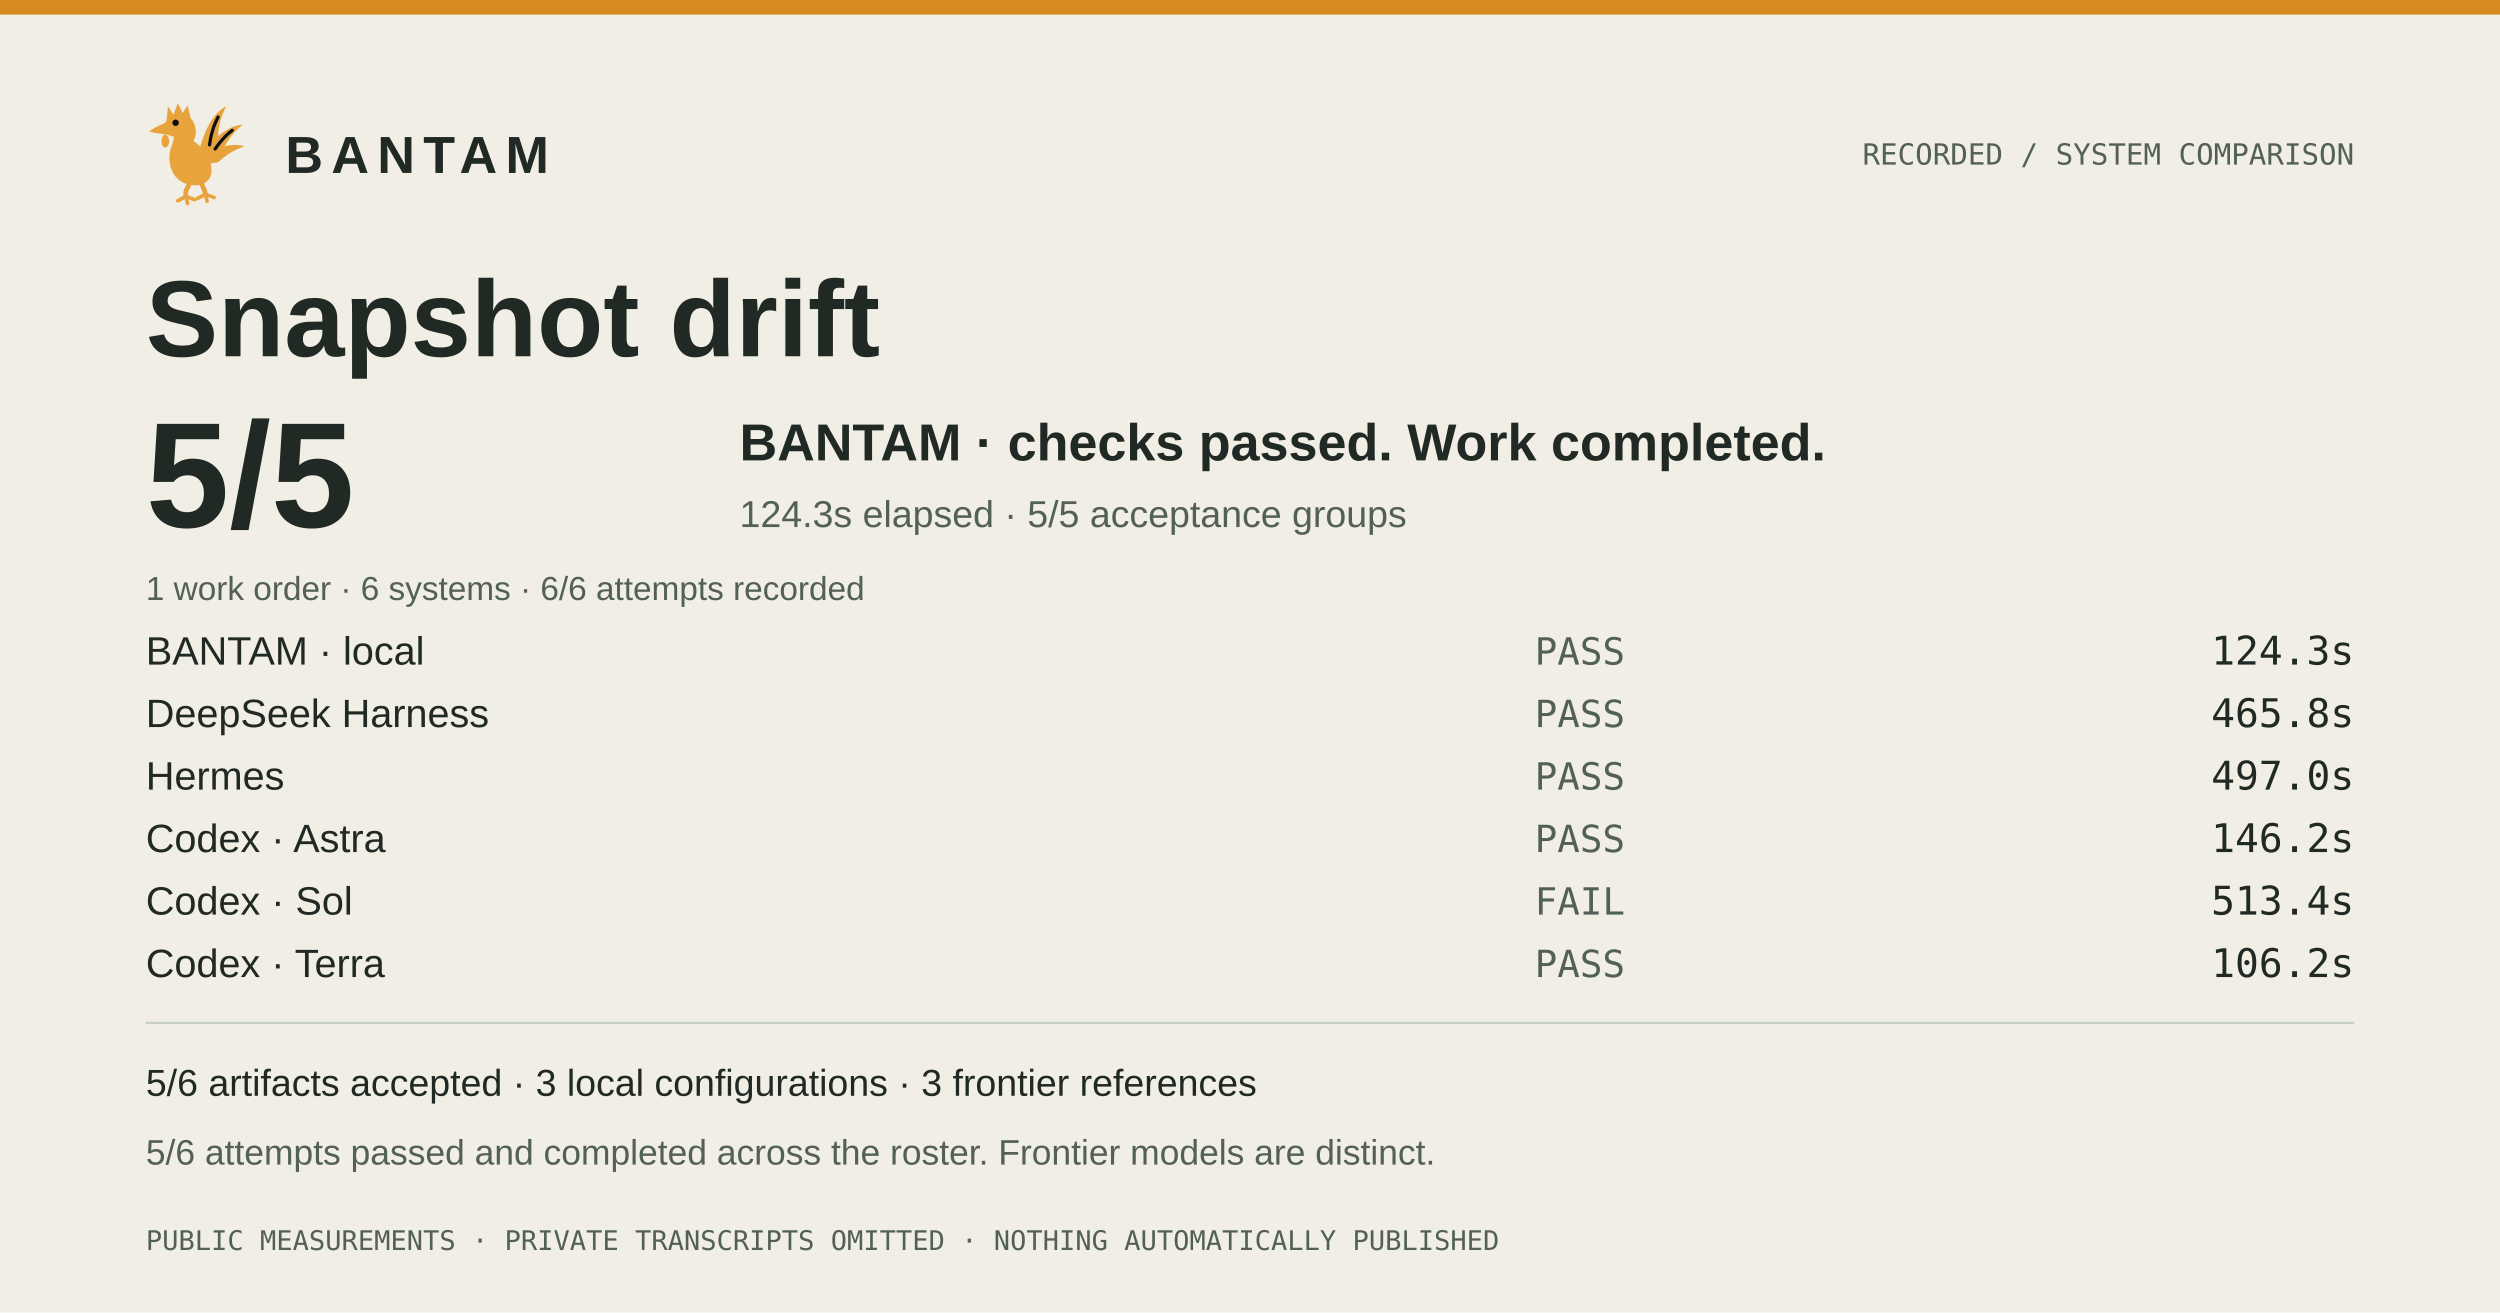
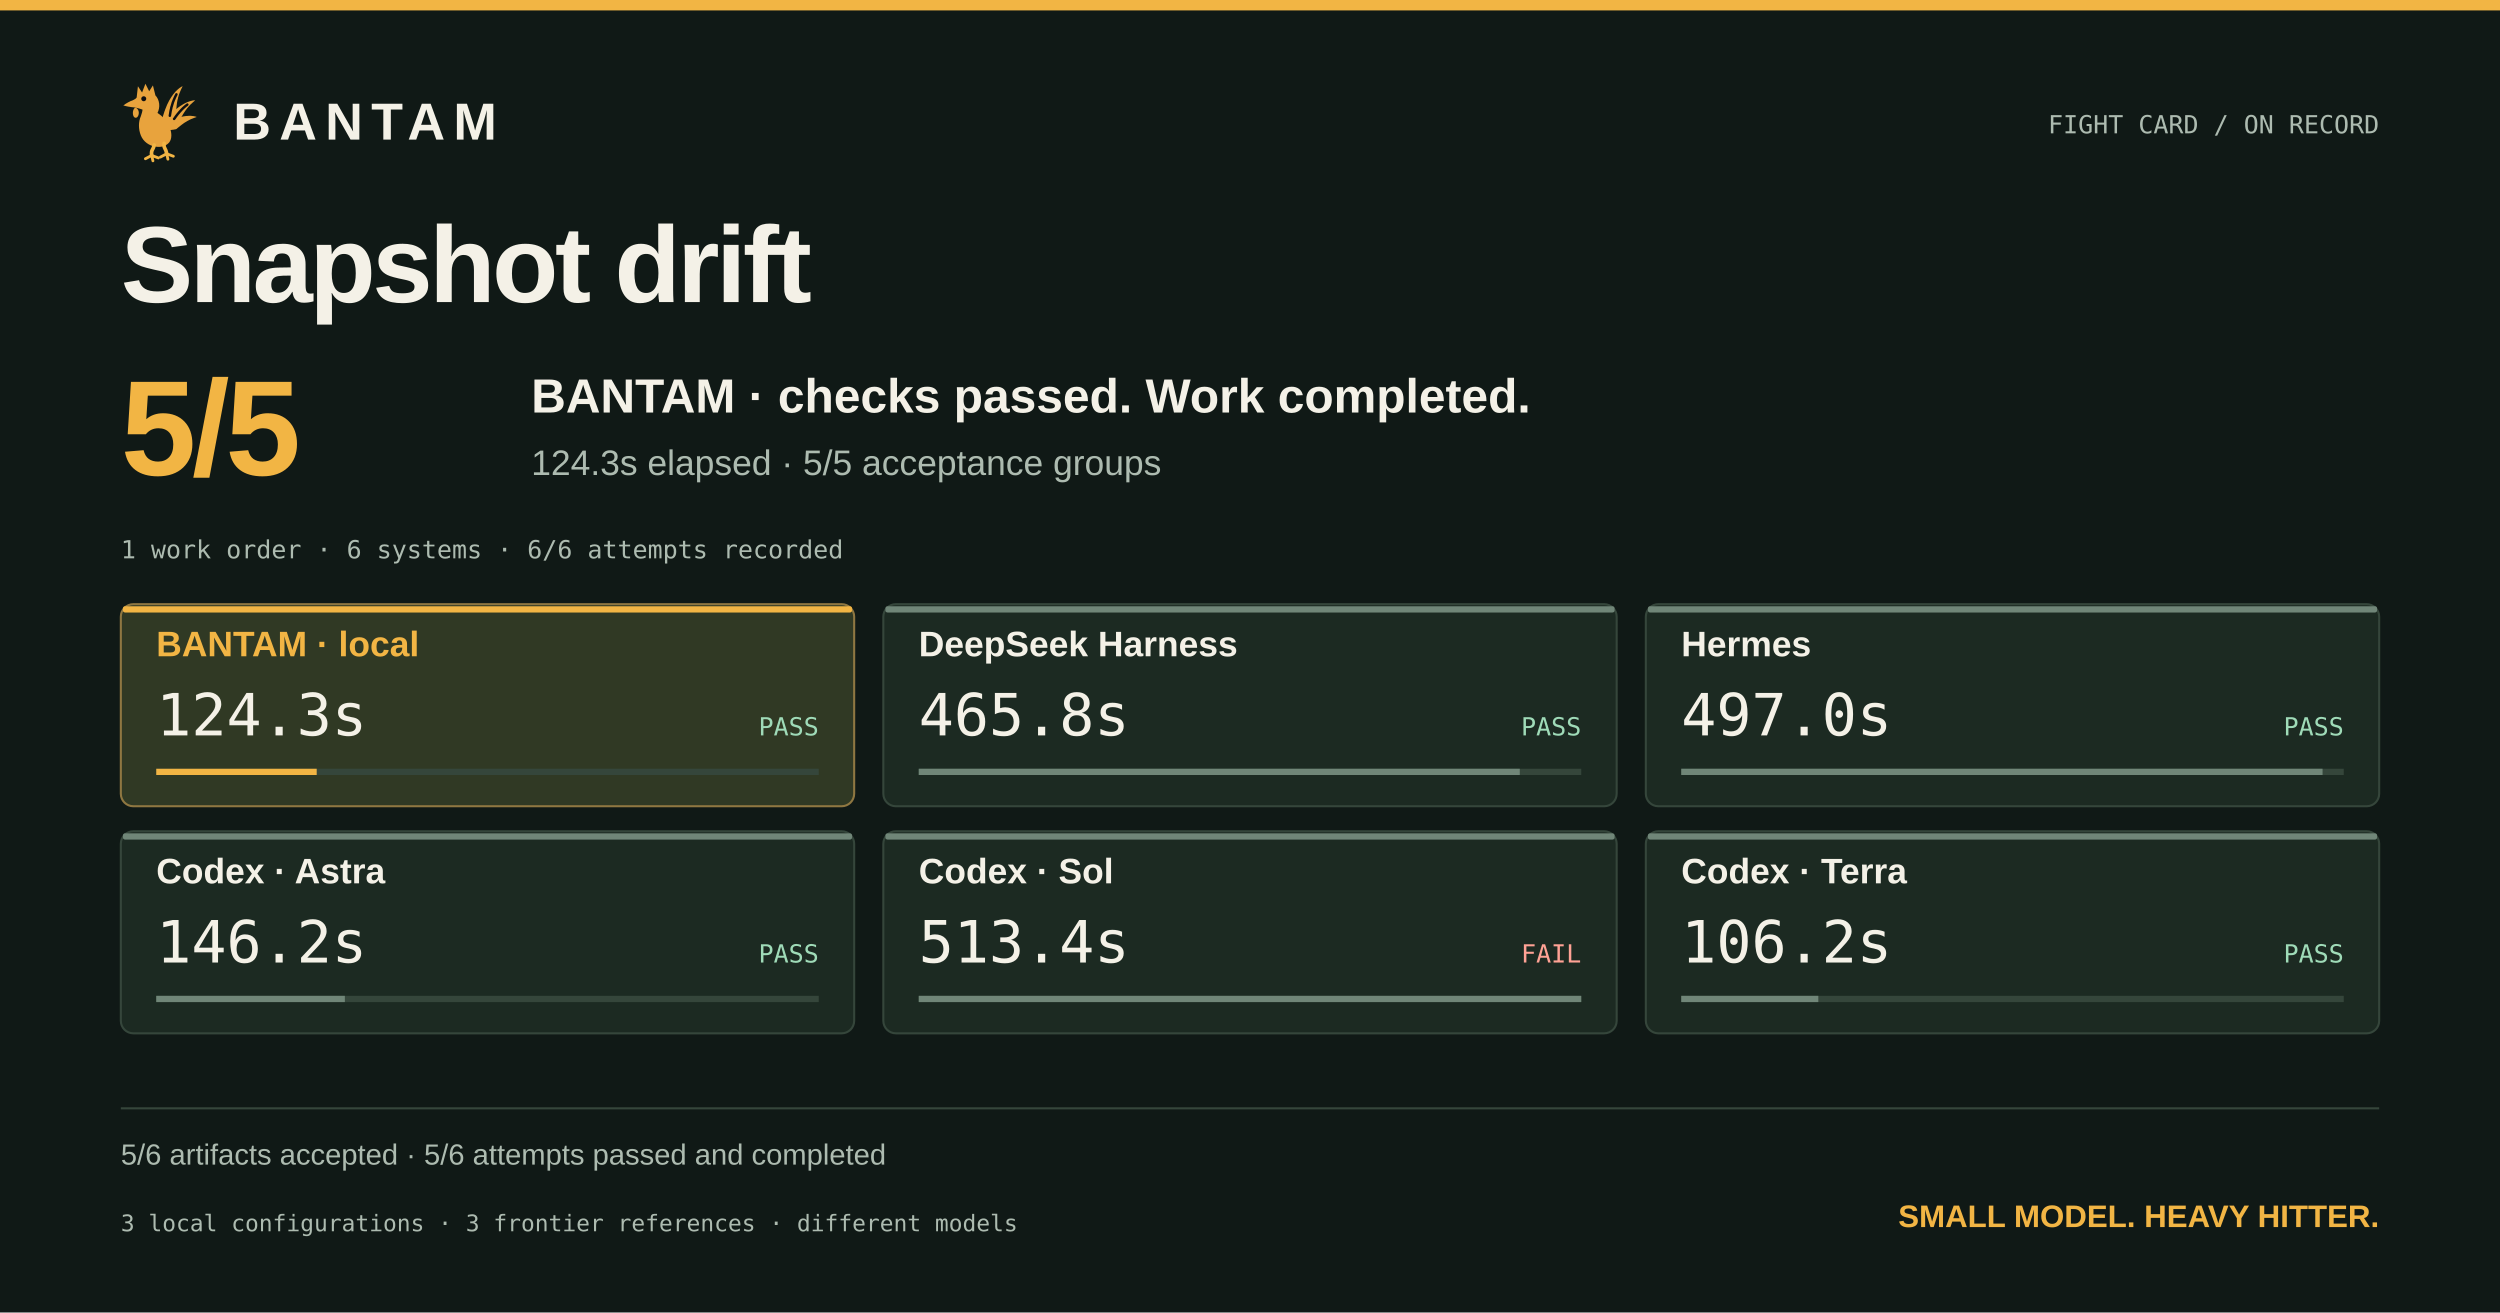
- <svg xmlns="http://www.w3.org/2000/svg" width="1200" height="630" viewBox="0 0 1200 630" role="img" aria-label="BANTAM recorded system comparison">
-   <rect width="1200" height="630" fill="#f1eee5" />
-   <rect width="1200" height="7" fill="#d68b22" />
-   <svg x="70" y="48" width="52" height="52" viewBox="0 0 100 100" color="#e8a33d">
-     <g fill="#e8a33d">
-       <path d="M61.0 56.4L61.7 55.3L62.4 54.1L63.1 53.0L63.7 51.8L64.3 50.7L64.9 49.5L65.5 48.4L66.1 47.3L66.5 46.1L66.5 45.0L66.4 43.8L66.4 42.6L66.4 41.4L66.4 40.2L66.4 39.1L66.4 37.9L66.5 36.7L66.5 35.6L66.5 34.4L66.6 33.3L66.7 32.1L66.8 31.0L66.9 29.8L67.0 28.7L67.2 27.5L67.3 26.4L67.5 25.2L67.7 24.1L67.9 22.9L68.2 21.8L68.5 20.7L68.7 19.5L69.1 18.4L69.4 17.3L69.8 16.1L70.1 15.0L70.6 13.9L71.0 12.8L71.5 11.7L72.0 10.5L72.5 9.4L73.0 8.3L73.6 7.2L74.1 5.9L74.1 5.9L72.9 6.5L71.8 7.2L70.7 7.9L69.7 8.7L68.7 9.5L67.7 10.4L66.8 11.3L65.8 12.2L65.0 13.2L64.1 14.2L63.3 15.2L62.4 16.3L61.7 17.4L60.9 18.5L60.2 19.6L59.5 20.7L58.8 21.9L58.1 23.0L57.5 24.2L56.9 25.4L56.3 26.6L55.7 27.8L55.2 29.0L54.7 30.2L54.2 31.5L53.7 32.7L53.2 33.9L52.8 35.2L52.3 36.4L51.9 37.7L51.5 38.9L51.1 40.2L50.7 41.4L50.4 42.7L50.0 43.9L50.1 45.2L50.4 46.5L50.6 47.8L51.0 49.1L51.3 50.4L51.7 51.7L52.1 53.0L52.6 54.3L53.0 55.6Z" />
-       <path d="M60.1 57.9L61.1 57.3L62.1 56.7L63.1 56.0L64.0 55.4L64.9 54.7L65.9 54.1L66.8 53.4L67.6 52.8L68.4 52.0L68.8 51.1L69.2 50.1L69.7 49.2L70.1 48.3L70.5 47.4L71.0 46.4L71.4 45.5L71.9 44.6L72.4 43.7L72.8 42.8L73.3 41.9L73.8 41.1L74.3 40.2L74.8 39.3L75.4 38.5L75.9 37.6L76.5 36.8L77.0 35.9L77.6 35.1L78.2 34.3L78.8 33.5L79.4 32.6L80.1 31.9L80.7 31.1L81.4 30.3L82.1 29.5L82.8 28.8L83.5 28.0L84.3 27.3L85.1 26.6L85.8 25.9L86.7 25.1L87.5 24.4L88.3 23.7L89.2 22.9L89.2 22.9L88.0 22.9L86.9 23.0L85.8 23.2L84.7 23.5L83.6 23.8L82.5 24.1L81.4 24.5L80.3 24.9L79.3 25.3L78.2 25.8L77.2 26.3L76.2 26.8L75.1 27.4L74.1 28.0L73.2 28.6L72.2 29.2L71.2 29.8L70.3 30.5L69.3 31.2L68.4 31.9L67.5 32.6L66.6 33.3L65.7 34.1L64.8 34.8L64.0 35.6L63.1 36.4L62.3 37.2L61.4 38.0L60.6 38.8L59.8 39.6L59.0 40.4L58.2 41.2L57.4 42.1L56.7 42.9L55.9 43.7L55.5 44.8L55.2 45.9L55.0 47.1L54.7 48.2L54.5 49.4L54.3 50.5L54.2 51.7L54.1 52.9L53.9 54.1Z" />
-       <path d="M58.6 58.5L59.5 58.5L60.5 58.4L61.4 58.3L62.3 58.2L63.2 58.1L64.1 57.9L65.0 57.8L65.8 57.6L66.6 57.4L67.2 56.9L67.9 56.3L68.5 55.8L69.1 55.3L69.7 54.8L70.4 54.3L71.0 53.8L71.6 53.3L72.3 52.8L72.9 52.3L73.5 51.8L74.2 51.4L74.8 50.9L75.5 50.4L76.1 50.0L76.8 49.5L77.5 49.1L78.2 48.7L78.9 48.3L79.5 47.9L80.2 47.5L81.0 47.1L81.7 46.7L82.4 46.3L83.1 46.0L83.9 45.6L84.6 45.3L85.4 45.0L86.2 44.7L86.9 44.4L87.7 44.1L88.5 43.8L89.3 43.5L90.2 43.2L91.0 42.9L91.0 42.9L90.2 42.5L89.3 42.3L88.4 42.1L87.6 41.9L86.7 41.8L85.8 41.7L84.9 41.6L84.0 41.5L83.1 41.5L82.2 41.5L81.3 41.5L80.4 41.6L79.5 41.6L78.6 41.7L77.7 41.8L76.8 41.9L75.9 42.1L75.0 42.2L74.1 42.4L73.2 42.6L72.3 42.8L71.4 43.0L70.5 43.2L69.6 43.5L68.8 43.7L67.9 44.0L67.0 44.2L66.2 44.5L65.3 44.8L64.5 45.1L63.6 45.4L62.8 45.7L61.9 46.0L61.1 46.3L60.3 46.7L59.6 47.3L59.0 48.0L58.5 48.7L57.9 49.5L57.4 50.2L56.9 51.0L56.4 51.8L55.9 52.6L55.4 53.5Z" />
-       <path d="M58.8 41.4L59.0 40.2L59.2 39.0L59.4 37.7L59.6 36.5L59.8 35.3L60.1 34.1L60.4 32.9L60.6 31.7L60.9 30.6L61.3 29.4L61.6 28.2L62.0 27.0L62.3 25.9L62.7 24.7L63.2 23.5L63.6 22.4L64.1 21.3L64.6 20.1L65.1 19.0L65.6 17.9L66.2 16.8L66.7 15.7" stroke="#0d0f12" stroke-width="3.0" fill="none" stroke-linecap="round" />
-       <path d="M63.9 45.2L64.6 44.4L65.2 43.5L65.8 42.6L66.4 41.8L67.1 40.9L67.7 40.1L68.4 39.2L69.1 38.4L69.8 37.6L70.4 36.8L71.2 36.0L71.9 35.2L72.6 34.4L73.4 33.6L74.1 32.9L74.9 32.1L75.7 31.4L76.5 30.7L77.3 30.0L78.1 29.3L79.0 28.7L79.8 28.0" stroke="#0d0f12" stroke-width="3.0" fill="none" stroke-linecap="round" />
-       <path d="M3 29C7 26 11 24 15 22.5C16.5 21.8 18 21 19 19.5L20.5 6L25.5 13.5L29.5 3L34 12L38.5 5L41.5 17C44 19.5 45.5 23 46 27C46.5 31 45.5 35 44 38C50 42 55 47 58 54C61.5 61.5 61.5 69 58 73.5C54 78 48 79.5 42 78.5C34 77.5 27 72.5 24 65C21 57.5 21 48.5 24 42C25 39 26 36 26 34C23 33 20 32 17 31.5C11 31 6 30 3 29Z" />
-       <path d="M17.5 31.5C21 33 22.5 37 21 41C19.5 45 15.8 44.6 14.8 40.8C13.8 37 15 32.8 17.5 31.5Z" />
-       <path d="M40 76.5C39 82.5 36 82 37 89" stroke="currentColor" stroke-width="4.4" stroke-linecap="round" fill="none" />
-       <path d="M29.5 93L37 89L45 92M37 89L38.5 95.5" stroke="currentColor" stroke-width="3.4" stroke-linecap="round" stroke-linejoin="round" fill="none" />
-       <path d="M52 74.5C51 80.5 54 80 55 87" stroke="currentColor" stroke-width="4.4" stroke-linecap="round" fill="none" />
-       <path d="M47.5 91L55 87L63 90M55 87L56.5 93.5" stroke="currentColor" stroke-width="3.4" stroke-linecap="round" stroke-linejoin="round" fill="none" />
-       <circle cx="27.5" cy="21" r="3" fill="#0d0f12" />
+ <svg xmlns="http://www.w3.org/2000/svg" width="1200" height="630" viewBox="0 0 1200 630" role="img" aria-label="Snapshot drift · BANTAM recorded comparison">
+   <g font-family="Arial,Helvetica,sans-serif">
+     <rect width="1200" height="630" fill="#101916" />
+     <rect width="1200" height="5" fill="#f2b544" />
+     <svg x="58" y="35" width="40" height="48" viewBox="0 0 100 100" color="#f2b544">
+       <g fill="#e8a33d">
+         <path d="M61.0 56.4L61.7 55.3L62.4 54.1L63.1 53.0L63.7 51.8L64.3 50.7L64.9 49.5L65.5 48.4L66.1 47.3L66.5 46.1L66.5 45.0L66.4 43.8L66.4 42.6L66.4 41.4L66.4 40.2L66.4 39.1L66.4 37.9L66.5 36.7L66.5 35.6L66.5 34.4L66.6 33.3L66.7 32.1L66.8 31.0L66.9 29.8L67.0 28.7L67.2 27.5L67.3 26.4L67.5 25.2L67.7 24.1L67.9 22.9L68.2 21.8L68.5 20.7L68.7 19.5L69.1 18.4L69.4 17.3L69.8 16.1L70.1 15.0L70.6 13.9L71.0 12.8L71.5 11.7L72.0 10.5L72.5 9.4L73.0 8.3L73.6 7.2L74.1 5.9L74.1 5.9L72.9 6.5L71.8 7.2L70.7 7.9L69.7 8.7L68.7 9.5L67.7 10.4L66.8 11.3L65.8 12.2L65.0 13.2L64.1 14.2L63.3 15.2L62.4 16.3L61.7 17.4L60.9 18.5L60.2 19.6L59.5 20.7L58.8 21.9L58.1 23.0L57.5 24.2L56.9 25.4L56.3 26.6L55.7 27.8L55.2 29.0L54.7 30.2L54.2 31.5L53.7 32.7L53.2 33.9L52.8 35.2L52.3 36.4L51.9 37.7L51.5 38.9L51.1 40.2L50.7 41.4L50.4 42.7L50.0 43.9L50.1 45.2L50.4 46.5L50.6 47.8L51.0 49.1L51.3 50.4L51.7 51.7L52.1 53.0L52.6 54.3L53.0 55.6Z" />
+         <path d="M60.1 57.9L61.1 57.3L62.1 56.7L63.1 56.0L64.0 55.4L64.9 54.7L65.9 54.1L66.8 53.4L67.6 52.8L68.4 52.0L68.8 51.1L69.2 50.1L69.7 49.2L70.1 48.3L70.5 47.4L71.0 46.4L71.4 45.5L71.9 44.6L72.4 43.7L72.8 42.8L73.3 41.9L73.8 41.1L74.3 40.2L74.8 39.3L75.4 38.5L75.9 37.6L76.5 36.8L77.0 35.9L77.6 35.1L78.2 34.3L78.8 33.5L79.4 32.6L80.1 31.9L80.7 31.1L81.4 30.3L82.1 29.5L82.8 28.8L83.5 28.0L84.3 27.3L85.1 26.6L85.8 25.9L86.7 25.1L87.5 24.4L88.3 23.7L89.2 22.9L89.2 22.9L88.0 22.9L86.9 23.0L85.8 23.2L84.7 23.5L83.6 23.8L82.5 24.1L81.4 24.5L80.3 24.9L79.3 25.3L78.2 25.8L77.2 26.3L76.2 26.8L75.1 27.4L74.1 28.0L73.2 28.6L72.2 29.2L71.2 29.8L70.3 30.5L69.3 31.2L68.4 31.9L67.5 32.6L66.6 33.3L65.7 34.1L64.8 34.8L64.0 35.6L63.1 36.4L62.3 37.2L61.4 38.0L60.6 38.8L59.8 39.6L59.0 40.4L58.2 41.2L57.4 42.1L56.7 42.9L55.9 43.7L55.5 44.8L55.2 45.9L55.0 47.1L54.7 48.2L54.5 49.4L54.3 50.5L54.2 51.7L54.1 52.9L53.9 54.1Z" />
+         <path d="M58.6 58.5L59.5 58.5L60.5 58.4L61.4 58.3L62.3 58.2L63.2 58.1L64.1 57.9L65.0 57.8L65.8 57.6L66.6 57.4L67.2 56.9L67.9 56.3L68.5 55.8L69.1 55.3L69.7 54.8L70.4 54.3L71.0 53.8L71.6 53.3L72.3 52.8L72.9 52.3L73.5 51.8L74.2 51.4L74.8 50.9L75.5 50.4L76.1 50.0L76.8 49.5L77.5 49.1L78.2 48.7L78.9 48.3L79.5 47.9L80.2 47.5L81.0 47.1L81.7 46.7L82.4 46.3L83.1 46.0L83.9 45.6L84.6 45.3L85.4 45.0L86.2 44.7L86.9 44.4L87.7 44.1L88.5 43.8L89.3 43.5L90.2 43.2L91.0 42.9L91.0 42.9L90.2 42.5L89.3 42.3L88.4 42.1L87.6 41.9L86.7 41.8L85.8 41.7L84.9 41.6L84.0 41.5L83.1 41.5L82.2 41.5L81.3 41.5L80.4 41.6L79.5 41.6L78.6 41.7L77.7 41.8L76.8 41.9L75.9 42.1L75.0 42.2L74.1 42.4L73.2 42.6L72.3 42.8L71.4 43.0L70.5 43.2L69.6 43.5L68.8 43.7L67.9 44.0L67.0 44.2L66.2 44.5L65.3 44.8L64.5 45.1L63.6 45.4L62.8 45.7L61.9 46.0L61.1 46.3L60.3 46.7L59.6 47.3L59.0 48.0L58.5 48.7L57.9 49.5L57.4 50.2L56.9 51.0L56.4 51.8L55.9 52.6L55.4 53.5Z" />
+         <path d="M58.8 41.4L59.0 40.2L59.2 39.0L59.4 37.7L59.6 36.5L59.8 35.3L60.1 34.1L60.4 32.9L60.6 31.7L60.9 30.6L61.3 29.4L61.6 28.2L62.0 27.0L62.3 25.9L62.7 24.7L63.2 23.5L63.6 22.4L64.1 21.3L64.6 20.1L65.1 19.0L65.6 17.9L66.2 16.8L66.7 15.7" stroke="#0d0f12" stroke-width="3.0" fill="none" stroke-linecap="round" />
+         <path d="M63.9 45.2L64.6 44.4L65.2 43.5L65.8 42.6L66.4 41.8L67.1 40.9L67.7 40.1L68.4 39.2L69.1 38.4L69.8 37.6L70.4 36.8L71.2 36.0L71.9 35.2L72.6 34.4L73.4 33.6L74.1 32.9L74.9 32.1L75.7 31.4L76.5 30.7L77.3 30.0L78.1 29.3L79.0 28.7L79.8 28.0" stroke="#0d0f12" stroke-width="3.0" fill="none" stroke-linecap="round" />
+         <path d="M3 29C7 26 11 24 15 22.5C16.5 21.8 18 21 19 19.5L20.5 6L25.5 13.5L29.5 3L34 12L38.5 5L41.5 17C44 19.5 45.5 23 46 27C46.5 31 45.5 35 44 38C50 42 55 47 58 54C61.5 61.5 61.5 69 58 73.5C54 78 48 79.5 42 78.5C34 77.5 27 72.5 24 65C21 57.5 21 48.5 24 42C25 39 26 36 26 34C23 33 20 32 17 31.5C11 31 6 30 3 29Z" />
+         <path d="M17.5 31.5C21 33 22.5 37 21 41C19.5 45 15.8 44.6 14.8 40.8C13.8 37 15 32.8 17.5 31.5Z" />
+         <path d="M40 76.5C39 82.5 36 82 37 89" stroke="currentColor" stroke-width="4.4" stroke-linecap="round" fill="none" />
+         <path d="M29.5 93L37 89L45 92M37 89L38.5 95.5" stroke="currentColor" stroke-width="3.4" stroke-linecap="round" stroke-linejoin="round" fill="none" />
+         <path d="M52 74.5C51 80.5 54 80 55 87" stroke="currentColor" stroke-width="4.4" stroke-linecap="round" fill="none" />
+         <path d="M47.5 91L55 87L63 90M55 87L56.5 93.5" stroke="currentColor" stroke-width="3.4" stroke-linecap="round" stroke-linejoin="round" fill="none" />
+         <circle cx="27.5" cy="21" r="3" fill="#0d0f12" />
+       </g>
+     </svg>
+     <text x="112" y="67" fill="#f4f1e7" font-size="25" font-weight="700" letter-spacing="4">BANTAM</text>
+     <text x="1142" y="64" text-anchor="end" fill="#adbbb0" font-family="monospace" font-size="12">FIGHT CARD / ON RECORD</text>
+     <text x="58" y="145" fill="#f4f1e7" font-size="52" font-weight="700" letter-spacing="-1.6">Snapshot drift</text>
+     <text x="58" y="228" fill="#f2b544" font-size="65" font-weight="700" letter-spacing="-2">5/5</text>
+     <text x="255" y="198" fill="#f4f1e7" font-size="23" font-weight="700">BANTAM · checks passed. Work completed.</text>
+     <text x="255" y="228" fill="#adbbb0" font-size="17">124.3s elapsed · 5/5 acceptance groups</text>
+     <text x="58" y="268" fill="#adbbb0" font-family="monospace" font-size="12">1 work order · 6 systems · 6/6 attempts recorded</text>
+     <g>
+       <rect x="58" y="290" width="352" height="97" rx="6" fill="#303924" stroke="#8f7741" />
+       <rect x="59" y="291" width="350" height="3" rx="1" fill="#f2b544" />
+       <text x="75" y="315" fill="#f2b544" font-size="17" font-weight="700">BANTAM · local</text>
+       <text x="75" y="353" fill="#f4f1e7" font-family="monospace" font-size="28">124.3s</text>
+       <text x="393" y="353" text-anchor="end" fill="#9fdbb8" font-family="monospace" font-size="12">PASS</text>
+       <rect x="75" y="369" width="318" height="3" fill="#35463b" />
+       <rect x="75" y="369" width="77.015" height="3" fill="#f2b544" />
    </g>
-   </svg>
-   <text x="137" y="83" fill="#202923" font-family="Arial,sans-serif" font-size="25" font-weight="700" letter-spacing="4">BANTAM</text>
-   <text x="1130" y="79" text-anchor="end" fill="#526058" font-family="monospace" font-size="14">RECORDED / SYSTEM COMPARISON</text>
-   <text x="70" y="171" fill="#202923" font-family="Arial,sans-serif" font-size="52" font-weight="700">Snapshot drift</text>
-   <text x="70" y="253" fill="#202923" font-family="Arial,sans-serif" font-size="72" font-weight="700">5/5</text>
-   <text x="355" y="221" fill="#202923" font-family="Arial,sans-serif" font-size="25" font-weight="700">BANTAM · checks passed. Work completed.</text>
-   <text x="355" y="253" fill="#526058" font-family="Arial,sans-serif" font-size="18">124.3s elapsed · 5/5 acceptance groups</text>
-   <text x="70" y="288" fill="#526058" font-family="Arial,sans-serif" font-size="16">1 work order · 6 systems · 6/6 attempts recorded</text>
-   <text x="70" y="319" fill="#202923" font-family="Arial,sans-serif" font-size="19">BANTAM · local</text>
-   <text x="780" y="319" text-anchor="end" fill="#526058" font-family="monospace" font-size="18">PASS</text>
-   <text x="1130" y="319" text-anchor="end" fill="#202923" font-family="monospace" font-size="19">124.3s</text>
-   <text x="70" y="349" fill="#202923" font-family="Arial,sans-serif" font-size="19">DeepSeek Harness</text>
-   <text x="780" y="349" text-anchor="end" fill="#526058" font-family="monospace" font-size="18">PASS</text>
-   <text x="1130" y="349" text-anchor="end" fill="#202923" font-family="monospace" font-size="19">465.8s</text>
-   <text x="70" y="379" fill="#202923" font-family="Arial,sans-serif" font-size="19">Hermes</text>
-   <text x="780" y="379" text-anchor="end" fill="#526058" font-family="monospace" font-size="18">PASS</text>
-   <text x="1130" y="379" text-anchor="end" fill="#202923" font-family="monospace" font-size="19">497.0s</text>
-   <text x="70" y="409" fill="#202923" font-family="Arial,sans-serif" font-size="19">Codex · Astra</text>
-   <text x="780" y="409" text-anchor="end" fill="#526058" font-family="monospace" font-size="18">PASS</text>
-   <text x="1130" y="409" text-anchor="end" fill="#202923" font-family="monospace" font-size="19">146.2s</text>
-   <text x="70" y="439" fill="#202923" font-family="Arial,sans-serif" font-size="19">Codex · Sol</text>
-   <text x="780" y="439" text-anchor="end" fill="#526058" font-family="monospace" font-size="18">FAIL</text>
-   <text x="1130" y="439" text-anchor="end" fill="#202923" font-family="monospace" font-size="19">513.4s</text>
-   <text x="70" y="469" fill="#202923" font-family="Arial,sans-serif" font-size="19">Codex · Terra</text>
-   <text x="780" y="469" text-anchor="end" fill="#526058" font-family="monospace" font-size="18">PASS</text>
-   <text x="1130" y="469" text-anchor="end" fill="#202923" font-family="monospace" font-size="19">106.2s</text>
-   <line x1="70" y1="491" x2="1130" y2="491" stroke="#c8cec2" />
-   <text x="70" y="526" fill="#202923" font-family="Arial,sans-serif" font-size="18">5/6 artifacts accepted · 3 local configurations · 3 frontier references</text>
-   <text x="70" y="559" fill="#526058" font-family="Arial,sans-serif" font-size="17">5/6 attempts passed and completed across the roster. Frontier models are distinct.</text>
-   <text x="70" y="600" fill="#526058" font-family="monospace" font-size="13">PUBLIC MEASUREMENTS · PRIVATE TRANSCRIPTS OMITTED · NOTHING AUTOMATICALLY PUBLISHED</text>
+     <g>
+       <rect x="424" y="290" width="352" height="97" rx="6" fill="#1c2a22" stroke="#35463b" />
+       <rect x="425" y="291" width="350" height="3" rx="1" fill="#708678" />
+       <text x="441" y="315" fill="#f4f1e7" font-size="17" font-weight="700">DeepSeek Harness</text>
+       <text x="441" y="353" fill="#f4f1e7" font-family="monospace" font-size="28">465.8s</text>
+       <text x="759" y="353" text-anchor="end" fill="#9fdbb8" font-family="monospace" font-size="12">PASS</text>
+       <rect x="441" y="369" width="318" height="3" fill="#35463b" />
+       <rect x="441" y="369" width="288.497" height="3" fill="#708678" />
+     </g>
+     <g>
+       <rect x="790" y="290" width="352" height="97" rx="6" fill="#1c2a22" stroke="#35463b" />
+       <rect x="791" y="291" width="350" height="3" rx="1" fill="#708678" />
+       <text x="807" y="315" fill="#f4f1e7" font-size="17" font-weight="700">Hermes</text>
+       <text x="807" y="353" fill="#f4f1e7" font-family="monospace" font-size="28">497.0s</text>
+       <text x="1125" y="353" text-anchor="end" fill="#9fdbb8" font-family="monospace" font-size="12">PASS</text>
+       <rect x="807" y="369" width="318" height="3" fill="#35463b" />
+       <rect x="807" y="369" width="307.823" height="3" fill="#708678" />
+     </g>
+     <g>
+       <rect x="58" y="399" width="352" height="97" rx="6" fill="#1c2a22" stroke="#35463b" />
+       <rect x="59" y="400" width="350" height="3" rx="1" fill="#708678" />
+       <text x="75" y="424" fill="#f4f1e7" font-size="17" font-weight="700">Codex · Astra</text>
+       <text x="75" y="462" fill="#f4f1e7" font-family="monospace" font-size="28">146.2s</text>
+       <text x="393" y="462" text-anchor="end" fill="#9fdbb8" font-family="monospace" font-size="12">PASS</text>
+       <rect x="75" y="478" width="318" height="3" fill="#35463b" />
+       <rect x="75" y="478" width="90.53" height="3" fill="#708678" />
+     </g>
+     <g>
+       <rect x="424" y="399" width="352" height="97" rx="6" fill="#1c2a22" stroke="#35463b" />
+       <rect x="425" y="400" width="350" height="3" rx="1" fill="#708678" />
+       <text x="441" y="424" fill="#f4f1e7" font-size="17" font-weight="700">Codex · Sol</text>
+       <text x="441" y="462" fill="#f4f1e7" font-family="monospace" font-size="28">513.4s</text>
+       <text x="759" y="462" text-anchor="end" fill="#ffa295" font-family="monospace" font-size="12">FAIL</text>
+       <rect x="441" y="478" width="318" height="3" fill="#35463b" />
+       <rect x="441" y="478" width="318" height="3" fill="#708678" />
+     </g>
+     <g>
+       <rect x="790" y="399" width="352" height="97" rx="6" fill="#1c2a22" stroke="#35463b" />
+       <rect x="791" y="400" width="350" height="3" rx="1" fill="#708678" />
+       <text x="807" y="424" fill="#f4f1e7" font-size="17" font-weight="700">Codex · Terra</text>
+       <text x="807" y="462" fill="#f4f1e7" font-family="monospace" font-size="28">106.2s</text>
+       <text x="1125" y="462" text-anchor="end" fill="#9fdbb8" font-family="monospace" font-size="12">PASS</text>
+       <rect x="807" y="478" width="318" height="3" fill="#35463b" />
+       <rect x="807" y="478" width="65.789" height="3" fill="#708678" />
+     </g>
+     <line x1="58" y1="532" x2="1142" y2="532" stroke="#35463b" />
+     <text x="58" y="559" fill="#adbbb0" font-size="14">5/6 artifacts accepted · 5/6 attempts passed and completed</text>
+     <text x="58" y="591" fill="#adbbb0" font-family="monospace" font-size="11">3 local configurations · 3 frontier references · different models</text>
+     <text x="1142" y="589" text-anchor="end" fill="#f2b544" font-size="15" font-weight="700">SMALL MODEL. HEAVY HITTER.</text>
+   </g>
</svg>
